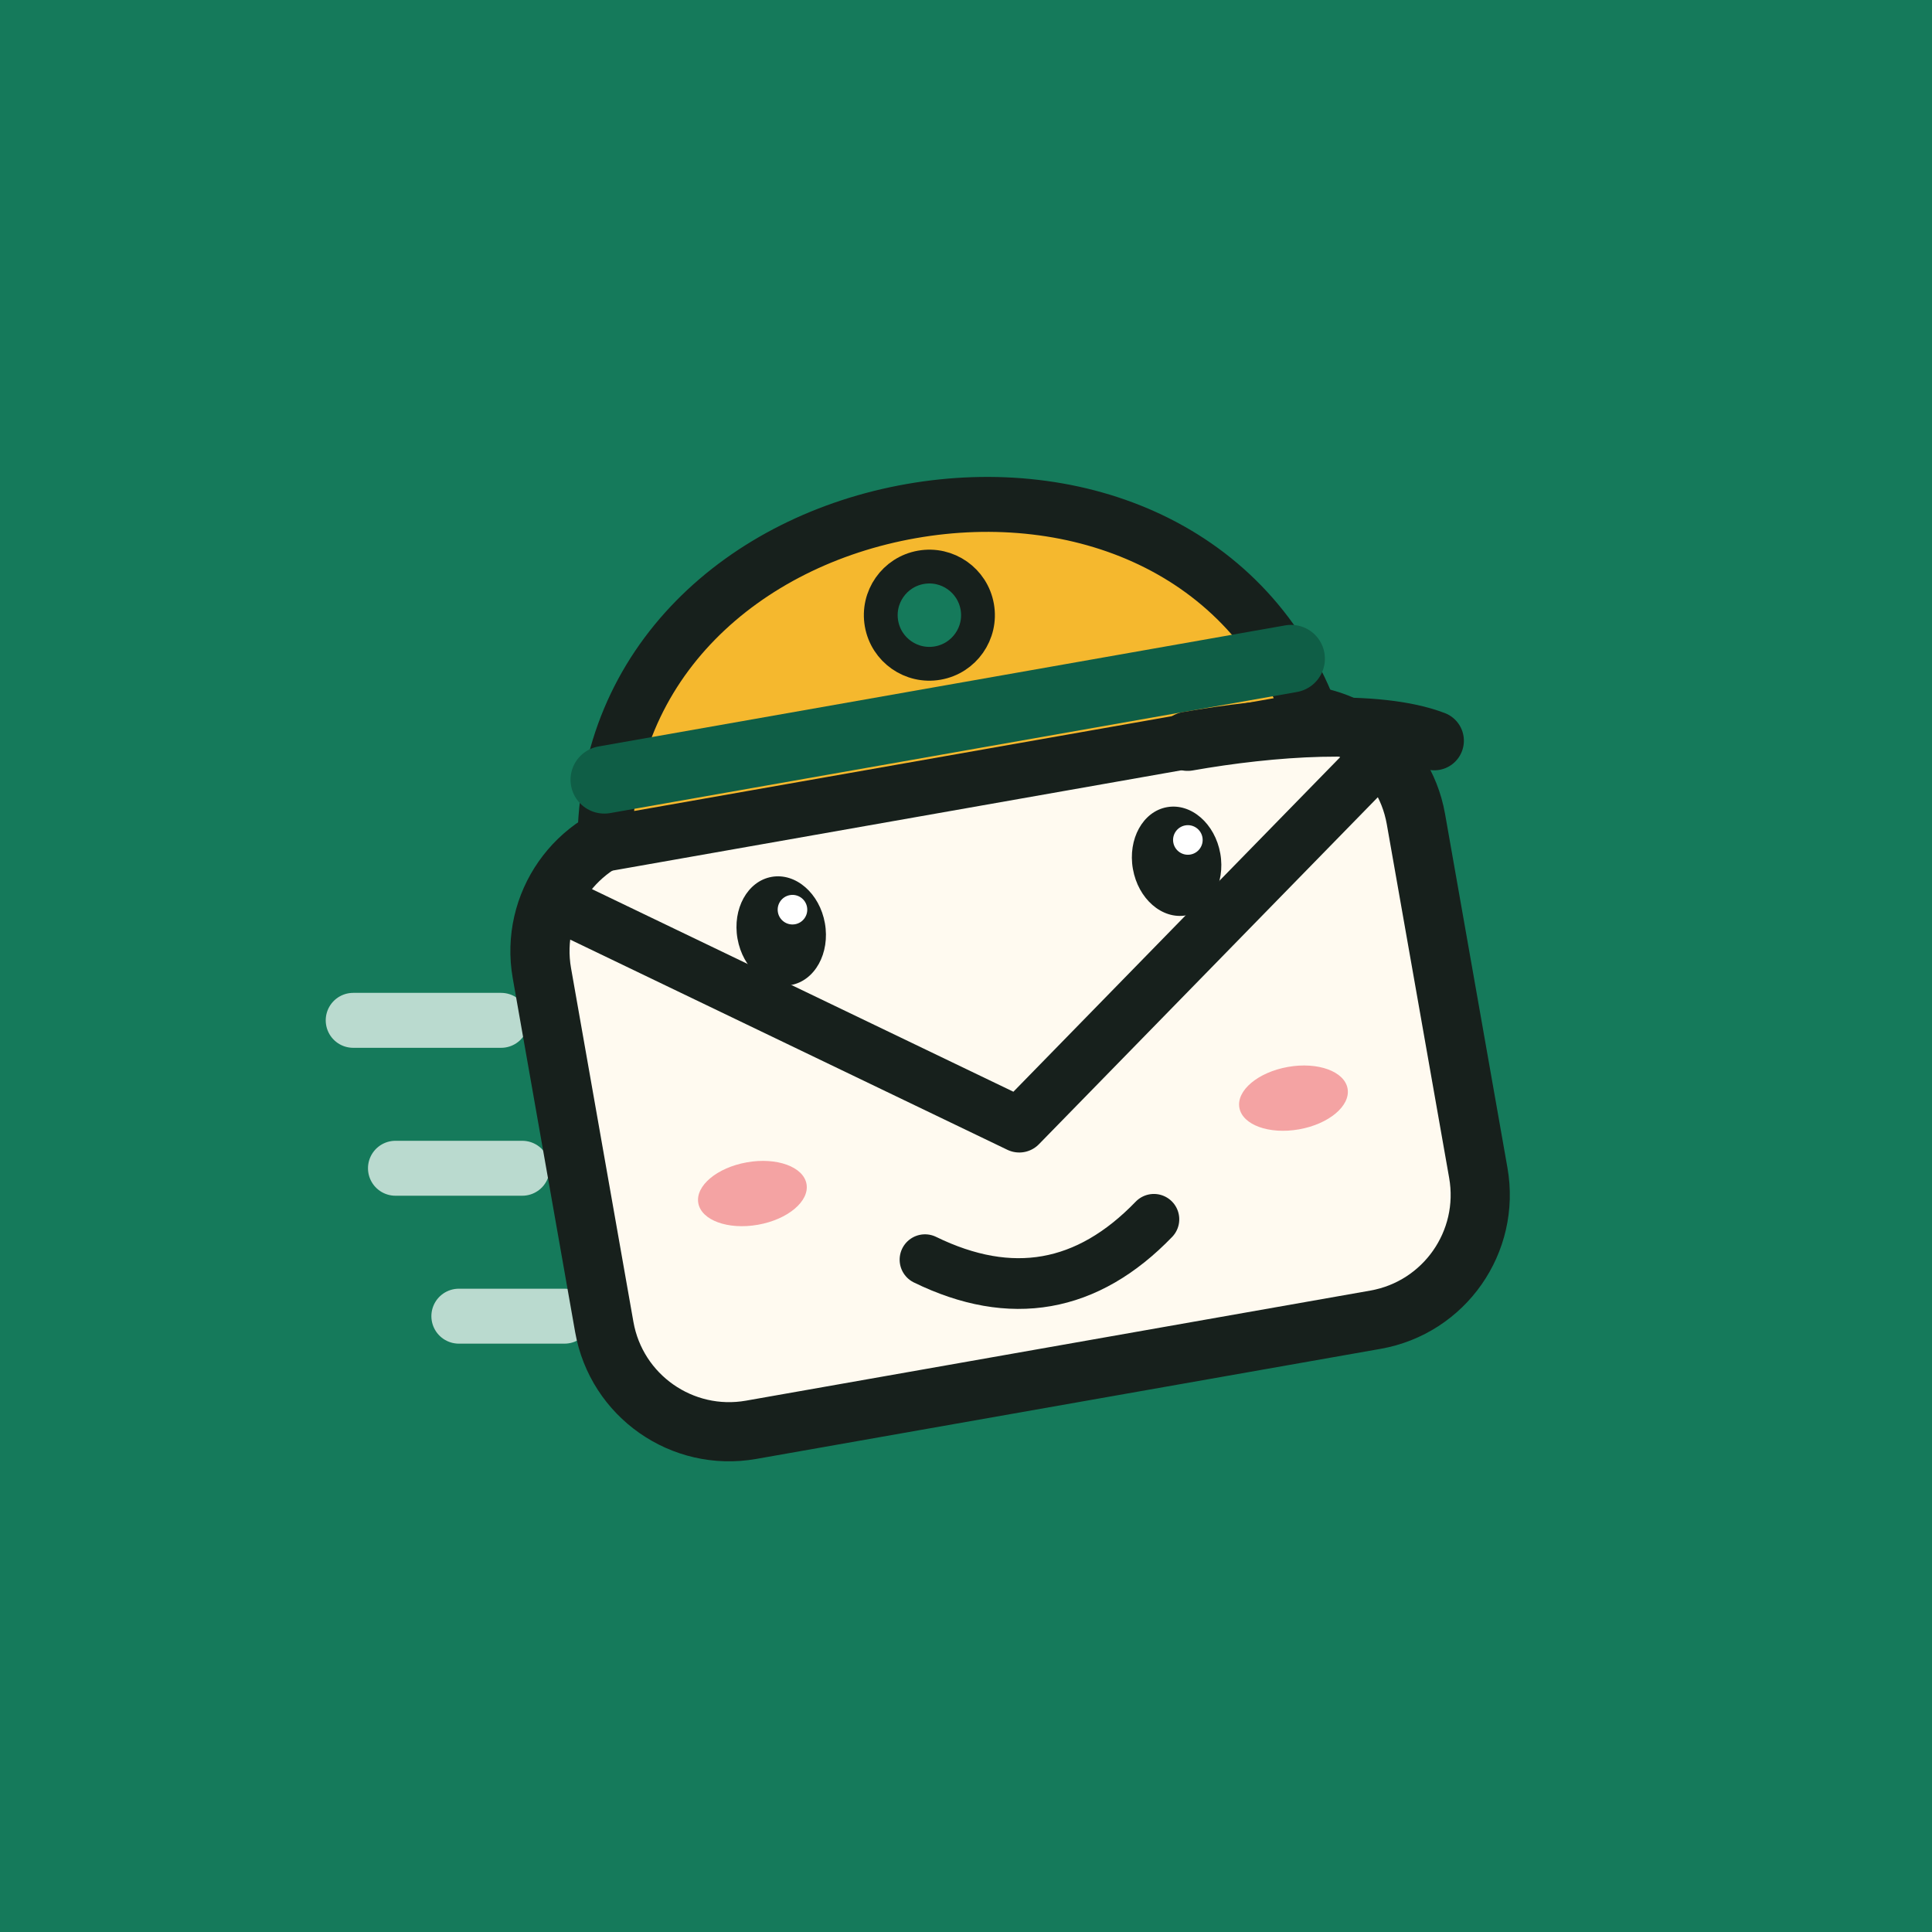
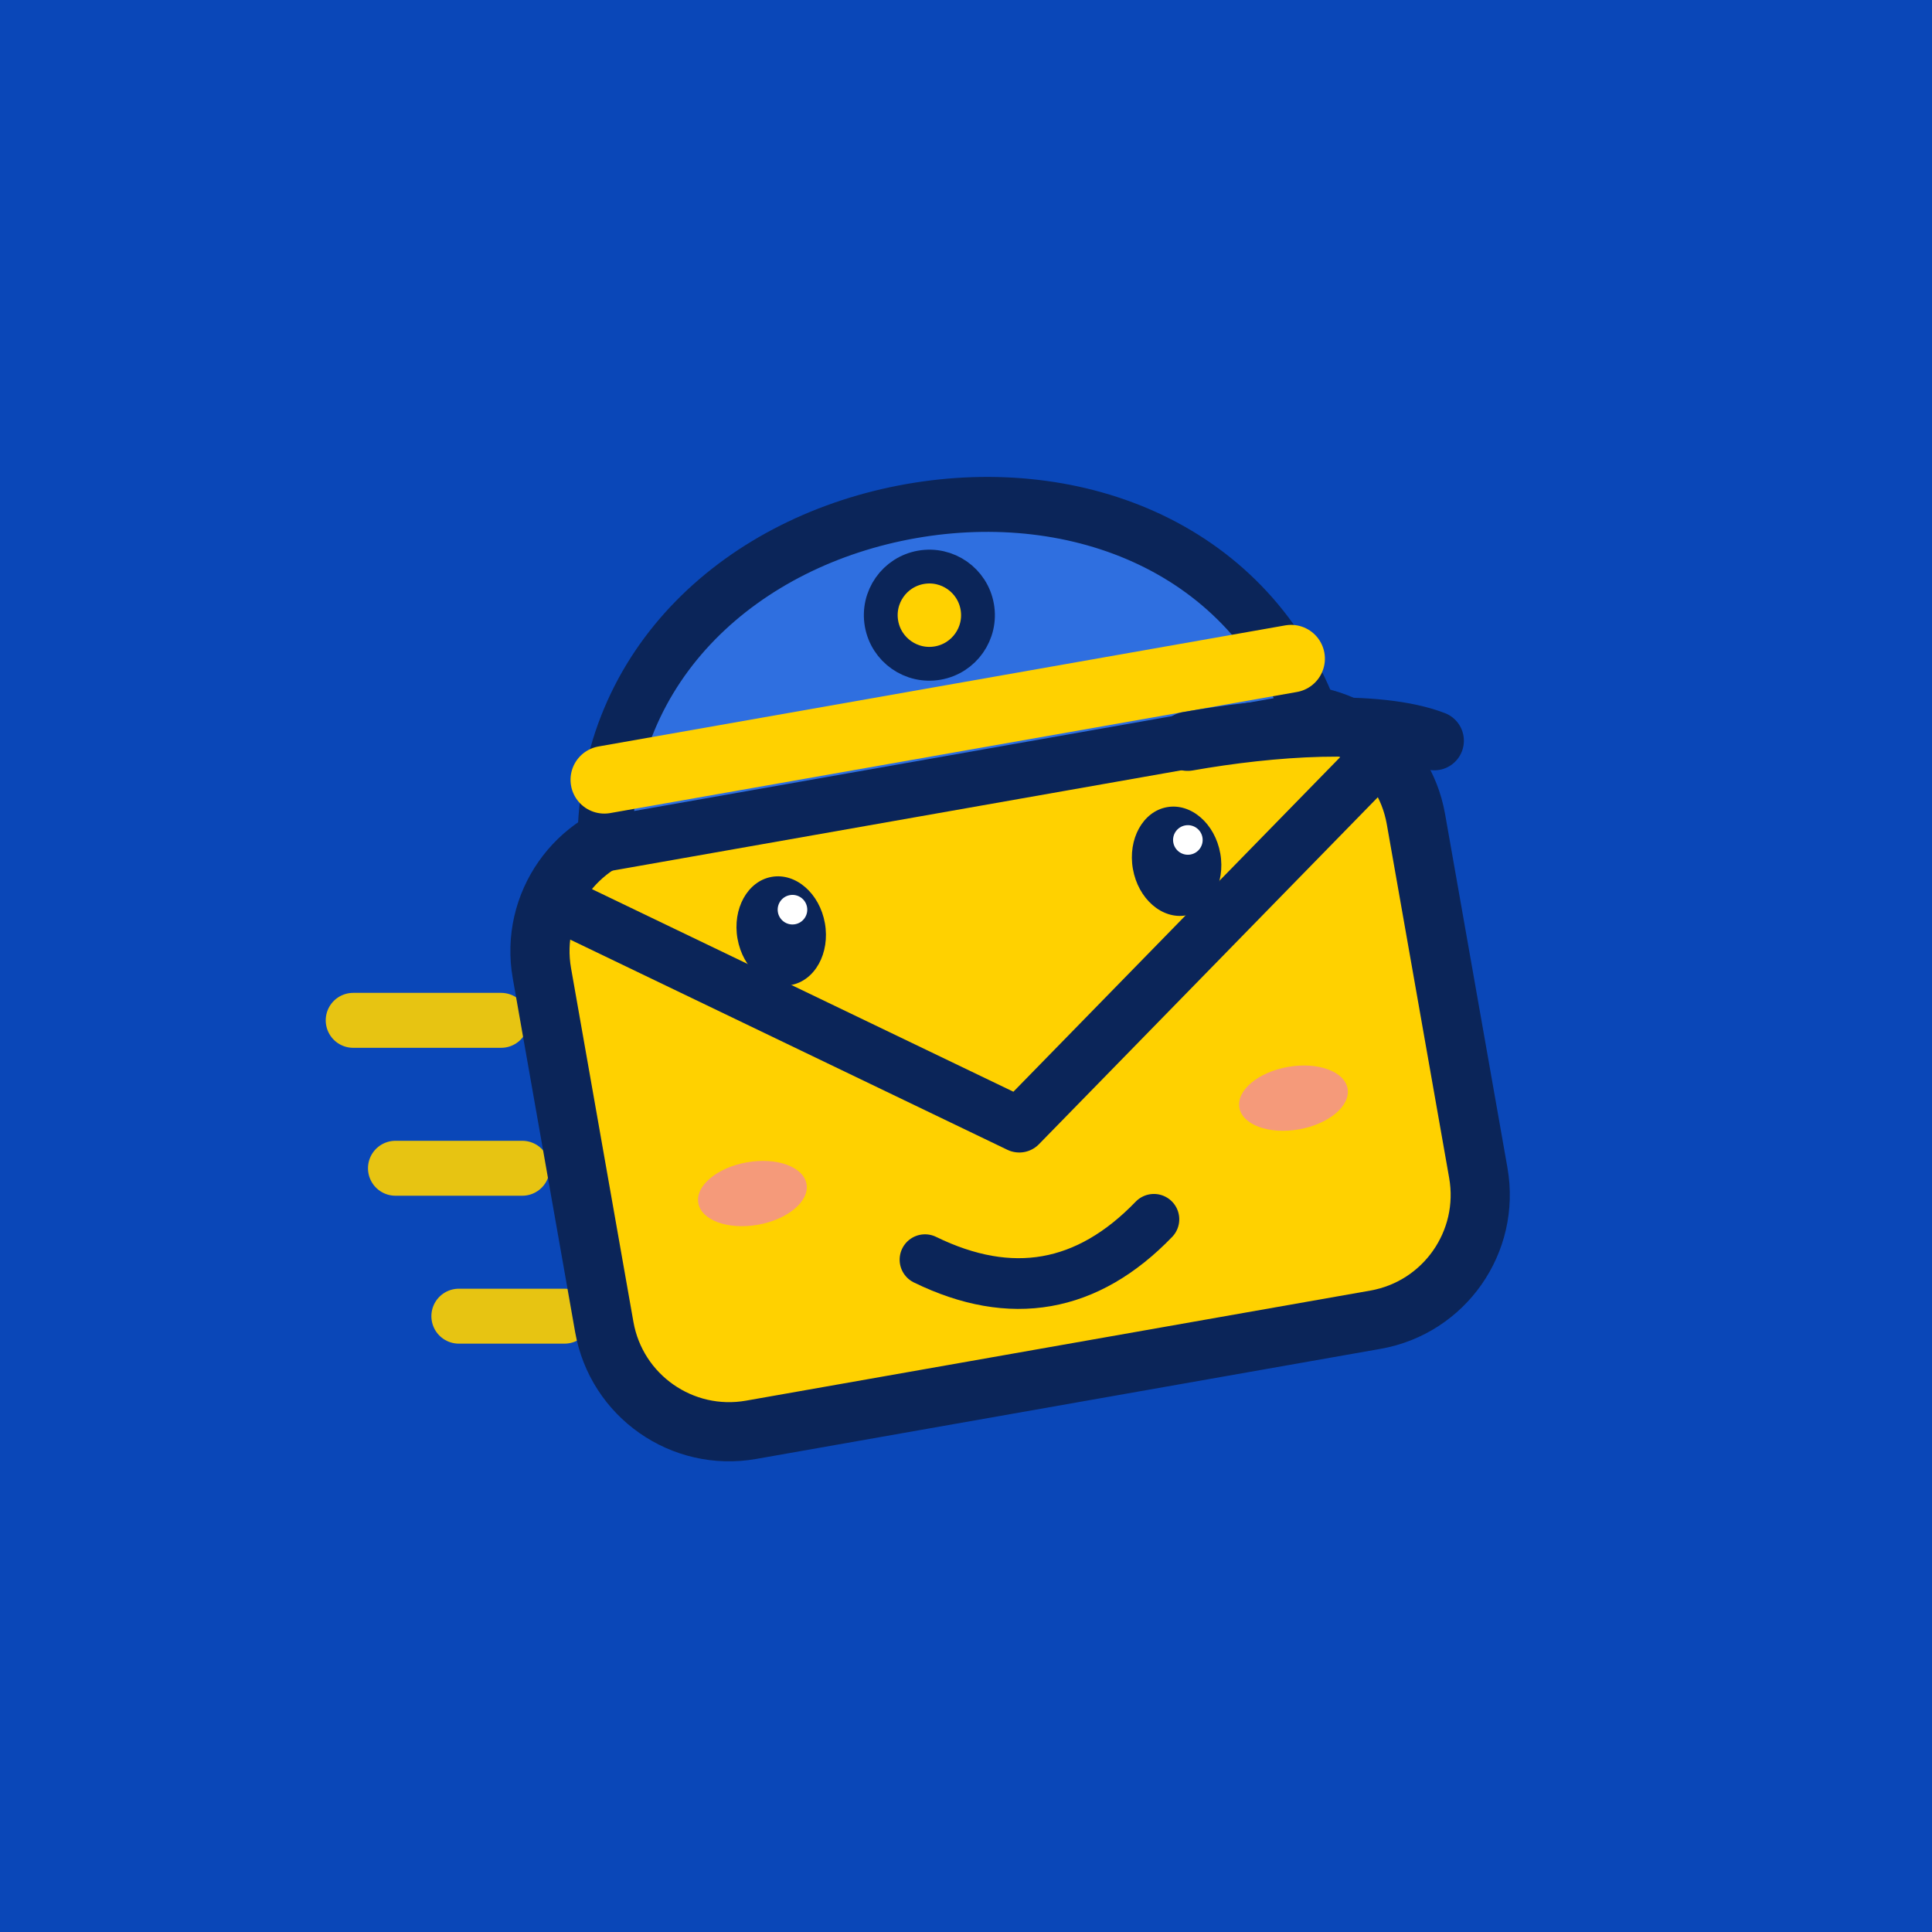
<svg xmlns="http://www.w3.org/2000/svg" viewBox="0 0 64 64">
  <defs>
    <clipPath id="r">
      <rect width="64" height="64" rx="15" />
    </clipPath>
  </defs>
-   <rect width="64" height="64" fill="#157a5b" />
+   <rect width="64" height="64" fill="#0a47b8" />
  <g transform="translate(9.6 8.6) scale(.7)">
    <g fill="none" stroke-linecap="round" stroke-linejoin="round">
-       <g stroke="#e3f2ec" stroke-width="2.6" opacity=".8">
+       <g stroke="#ffd100" stroke-width="2.6" opacity=".9">
        <path d="M3 36h7" />
        <path d="M5 43h6" />
        <path d="M8 50h5" />
      </g>
      <g transform="rotate(-10 34 38)">
-         <rect x="13" y="24" width="42" height="29" rx="6" fill="#fffaf0" stroke="#17201c" stroke-width="2.8" />
-         <path d="M14.5 27 34 41l19.5-14" stroke="#17201c" stroke-width="2.6" />
-         <ellipse cx="24.5" cy="30" rx="2.1" ry="2.6" fill="#17201c" />
-         <ellipse cx="43.5" cy="30" rx="2.1" ry="2.6" fill="#17201c" />
+         <rect x="13" y="24" width="42" height="29" rx="6" fill="#ffd100" stroke="#0b2559" stroke-width="2.8" />
+         <path d="M14.5 27 34 41l19.5-14" stroke="#0b2559" stroke-width="2.6" />
+         <ellipse cx="24.5" cy="30" rx="2.1" ry="2.6" fill="#0b2559" />
+         <ellipse cx="43.5" cy="30" rx="2.1" ry="2.6" fill="#0b2559" />
        <circle cx="25.2" cy="29.1" r=".7" fill="#fff" />
        <circle cx="44.2" cy="29.1" r=".7" fill="#fff" />
-         <path d="M28.5 46.5q5.5 4 11 0" stroke="#17201c" stroke-width="2.4" />
-         <ellipse cx="21" cy="42" rx="2.6" ry="1.5" fill="#f4a3a3" stroke="none" />
-         <ellipse cx="47" cy="42" rx="2.6" ry="1.5" fill="#f4a3a3" stroke="none" />
-         <path d="M17 24.5c1.5-8.5 9-13 17-13s15.5 4.5 17 13z" fill="#f5b82e" stroke="#17201c" stroke-width="2.6" />
-         <path d="M17.5 21.5h33" stroke="#0f5e46" stroke-width="3.2" />
-         <path d="M45 24.5c4 0 9 .5 11.5 2" stroke="#17201c" stroke-width="2.8" />
-         <circle cx="34" cy="16.5" r="2.3" fill="#157a5b" stroke="#17201c" stroke-width="1.6" />
+         <path d="M28.5 46.5q5.5 4 11 0" stroke="#0b2559" stroke-width="2.4" />
+         <ellipse cx="21" cy="42" rx="2.6" ry="1.5" fill="#f59a7a" stroke="none" />
+         <ellipse cx="47" cy="42" rx="2.6" ry="1.5" fill="#f59a7a" stroke="none" />
+         <path d="M17 24.5c1.5-8.5 9-13 17-13s15.5 4.5 17 13z" fill="#2f6fe0" stroke="#0b2559" stroke-width="2.6" />
+         <path d="M17.5 21.5h33" stroke="#ffd100" stroke-width="3.2" />
+         <path d="M45 24.5c4 0 9 .5 11.5 2" stroke="#0b2559" stroke-width="2.8" />
+         <circle cx="34" cy="16.5" r="2.3" fill="#ffd100" stroke="#0b2559" stroke-width="1.6" />
      </g>
    </g>
  </g>
</svg>
